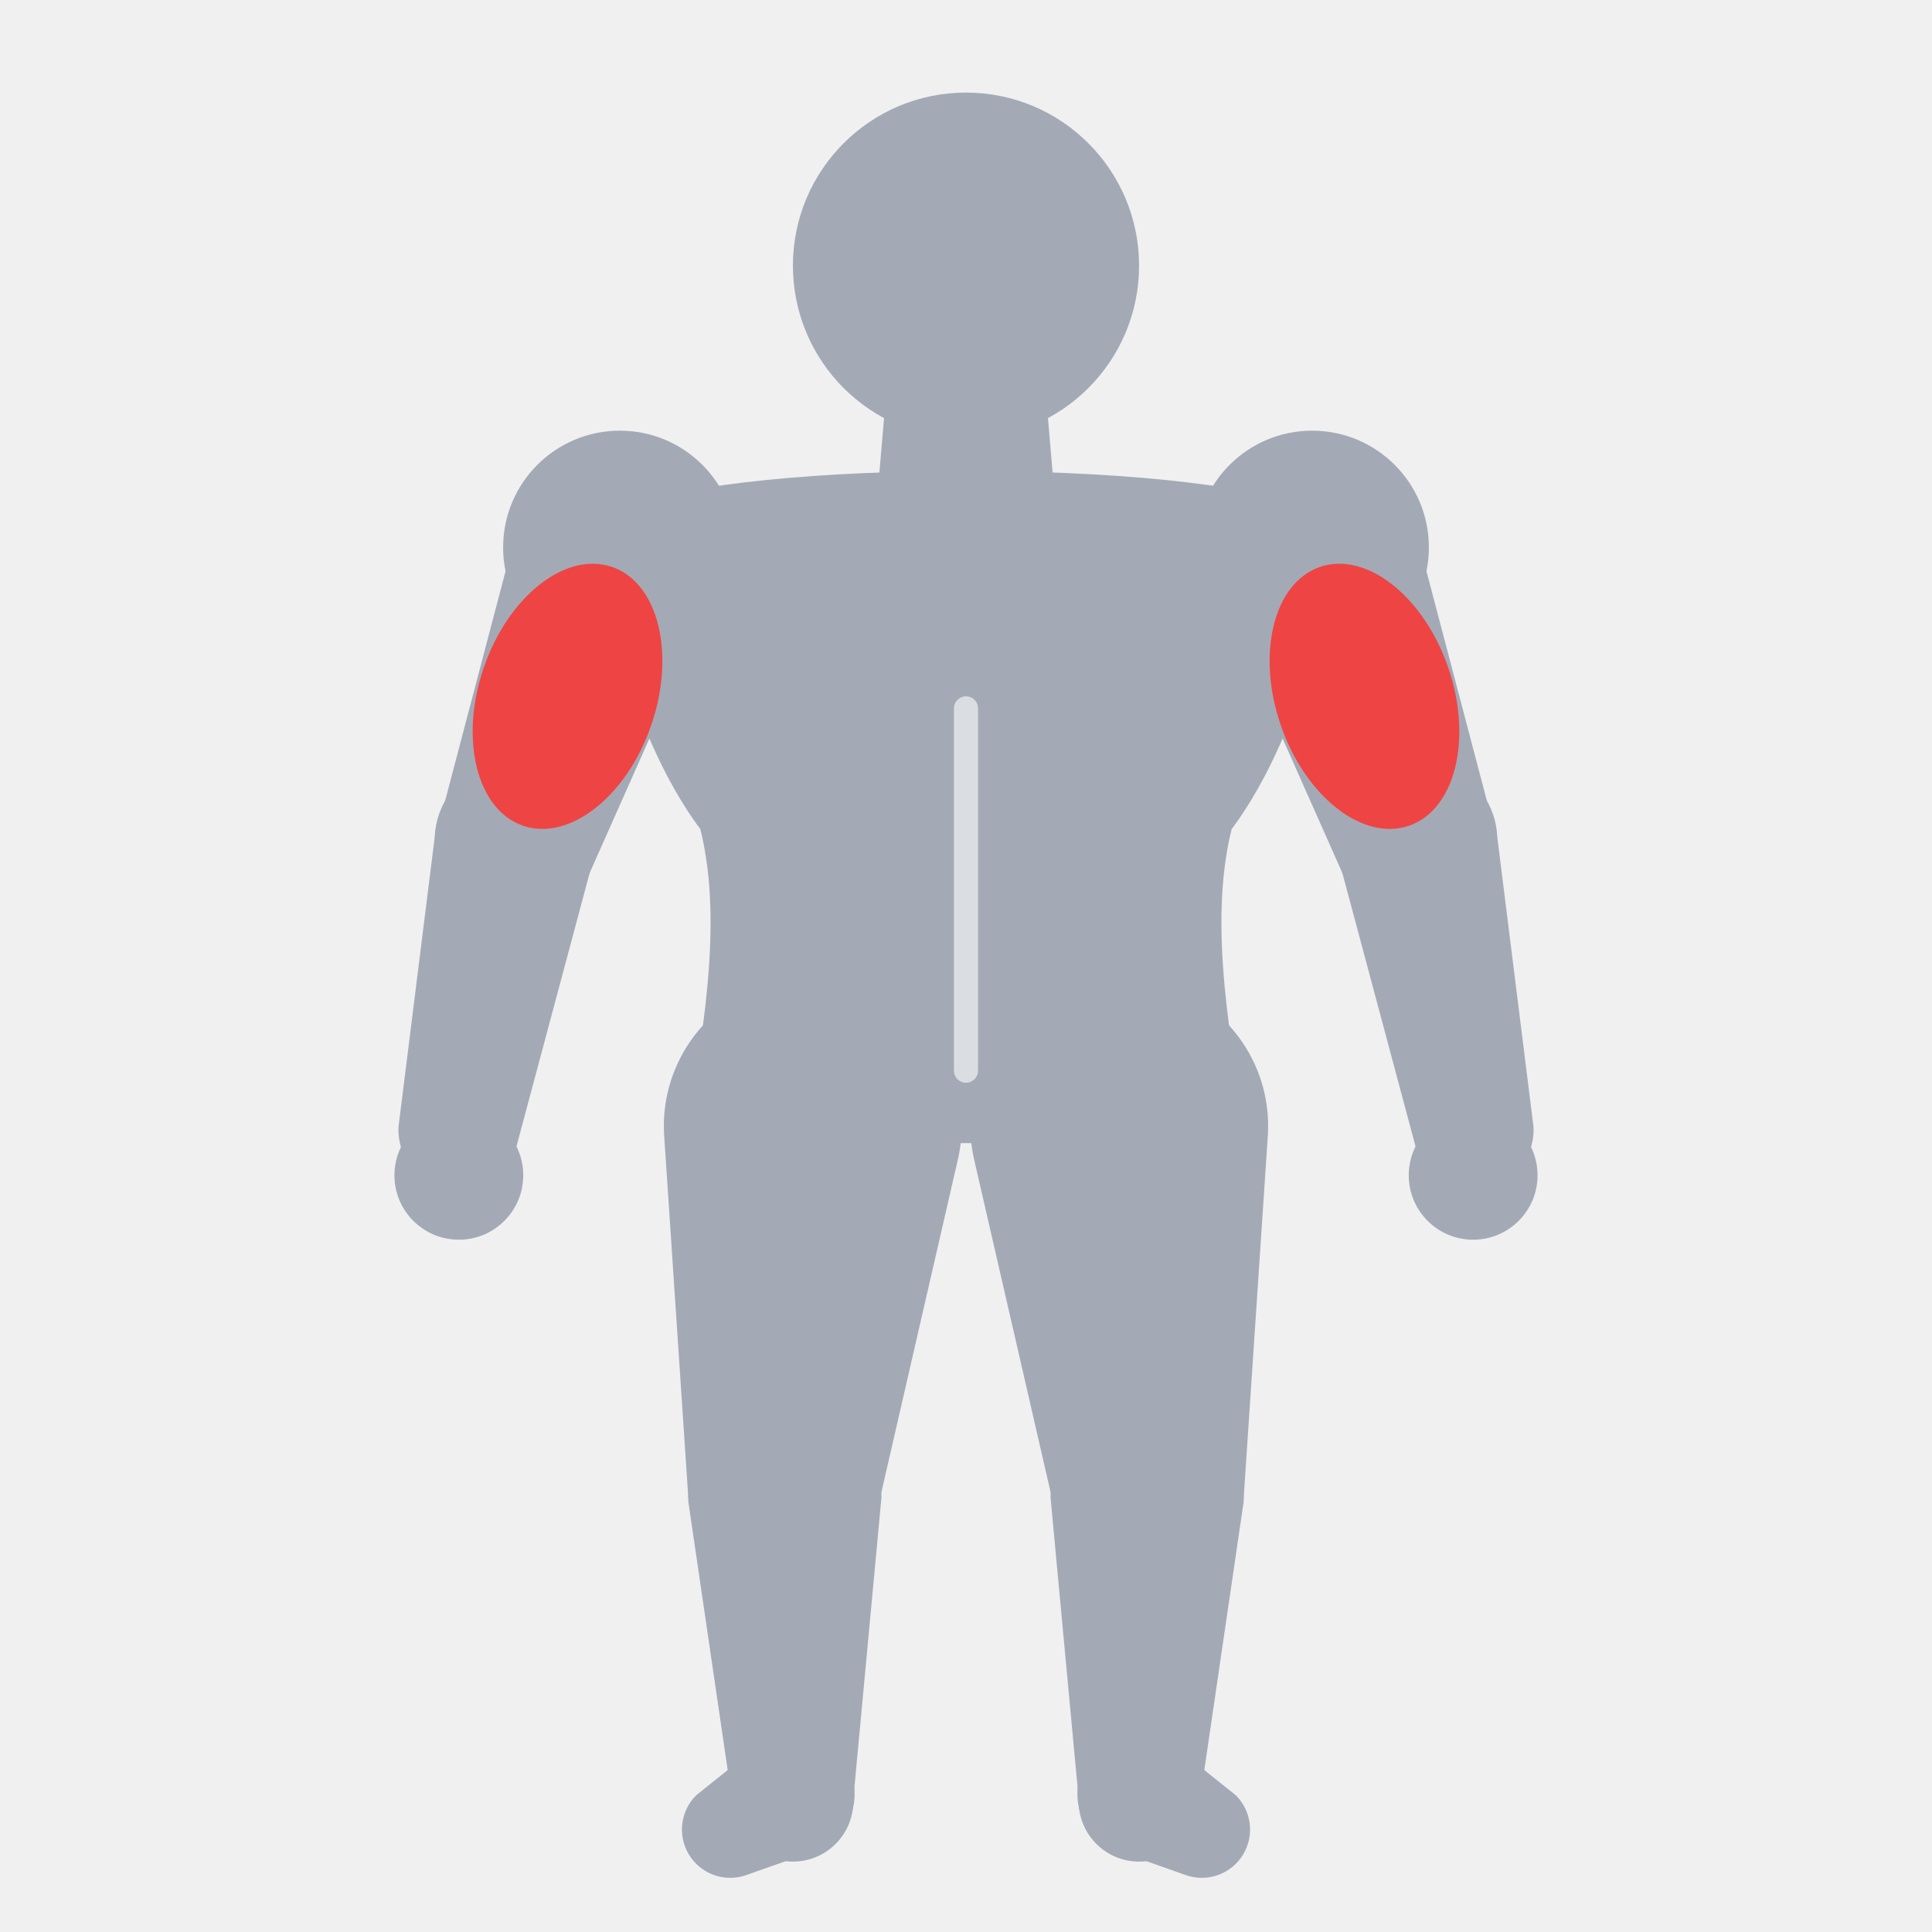
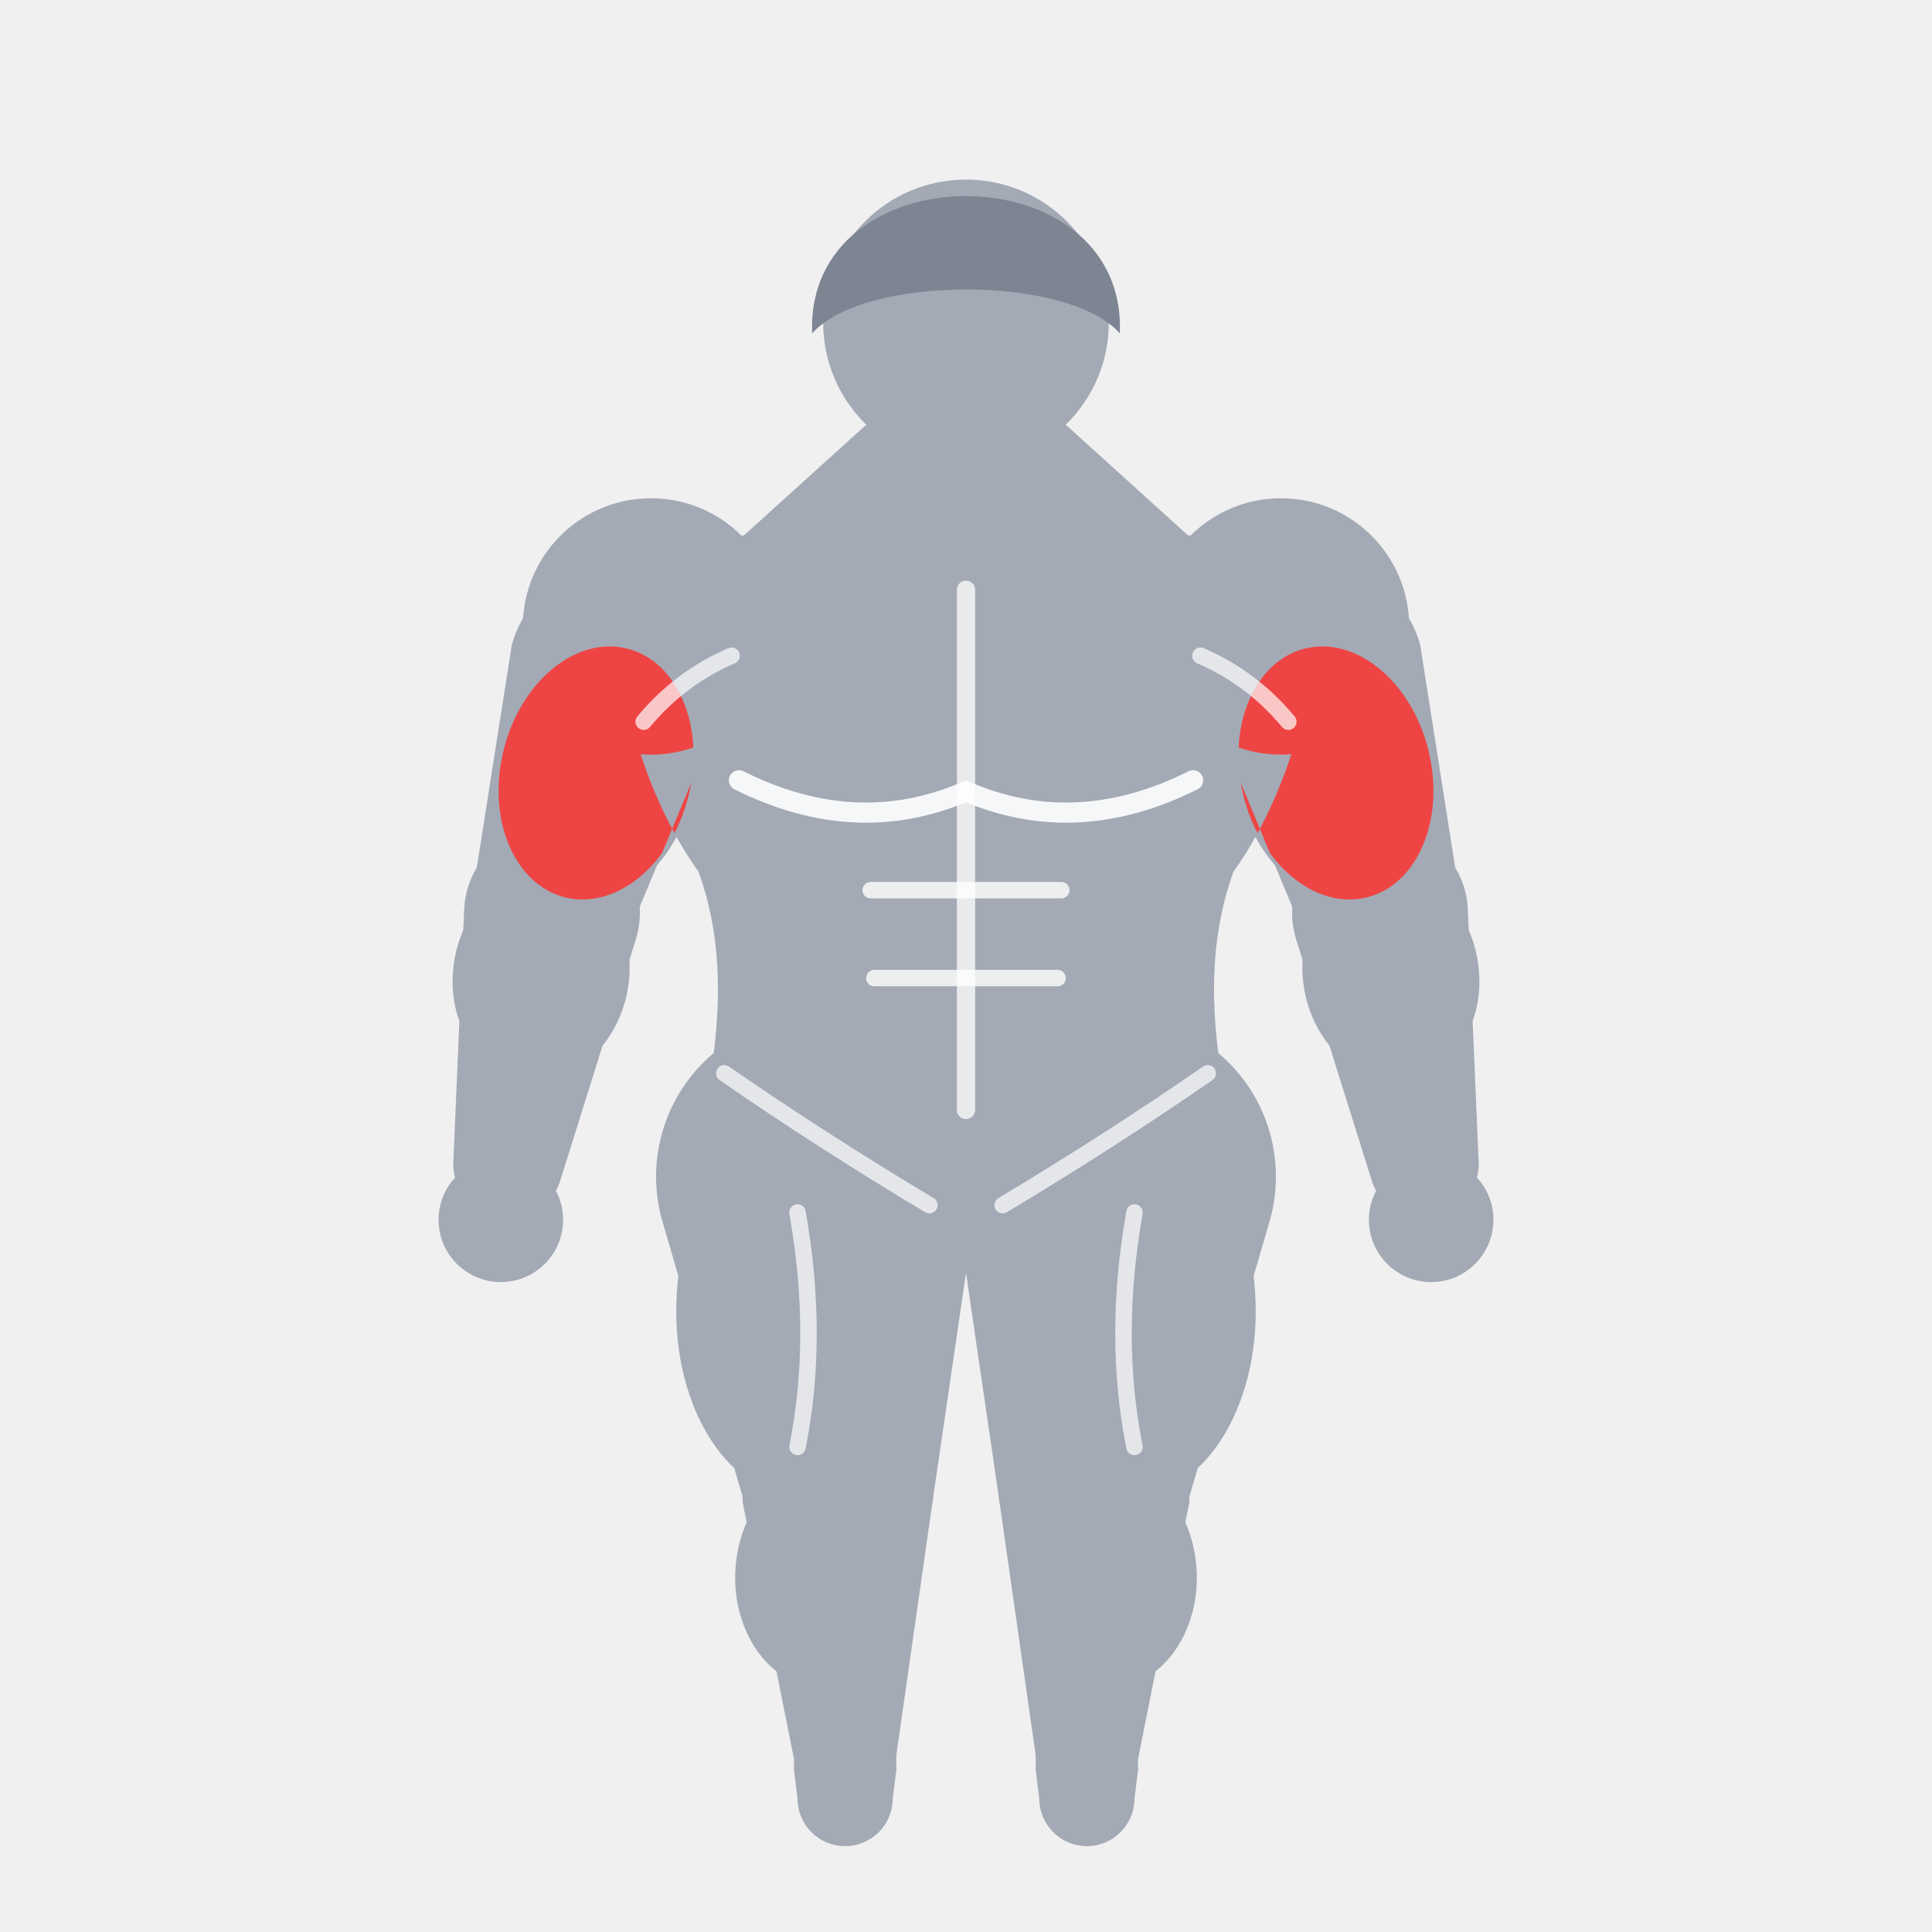
<svg xmlns="http://www.w3.org/2000/svg" viewBox="0 0 48 48" width="48" height="48">
  <defs>
    <clipPath id="k1">
-       <path d="M12.9,12.9L10.9,20.5A2 2 0 0 0 14.6,21.8L17.8,14.6A2.6 2.6 0 1 0 12.9,12.9Z" />
+       <path d="M20.1,6.1a3.9,3.9 0 1,0 7.8,0a3.9,3.9 0 1,0 -7.8,0Z" />
+       <path d="M21.6,8.6 L26.4,8.6 L30.6,12.4 L17.4,12.4Z" />
+       <path d="M15.2,12.5 C18,11.3 30,11.3 32.8,12.5 C34.2,14.2 33.1,18.6 31.3,21.1 C30.4,23.6 30.8,26.2 31.4,28.8 L16.6,28.8 C17.2,26.2 17.6,23.6 16.7,21.1 C14.9,18.6 13.8,14.2 15.2,12.5Z" />
+       <path d="M11.9,14.4a3.5,3.5 0 1,0 7,0a3.5,3.5 0 1,0 -7,0Z" />
+       <path d="M11.6,14.9L10.5,21.9A2.2 2.2 0 0 0 14.7,23L17.4,16.5A3 3 0 1 0 11.6,14.9Z" />
+       <path d="M10.3,22.1L10,29.1A1.5 1.5 0 0 0 12.9,29.6L15,22.9A2.4 2.4 0 1 0 10.3,22.1Z" />
+       <path d="M9.6,30.6a1.7,1.7 0 1,0 3.4,0a1.7,1.7 0 1,0 -3.4,0Z" />
+       <path d="M15.7,30.6L18,38.5A2.6 2.6 0 0 0 23.1,38.2L24.3,30A4.4 4.4 0 1 0 15.7,30.6Z" />
+       <path d="M17.9,38.3L19.3,45.3A1.4 1.4 0 0 0 22.1,45.2L23.1,38.2A2.6 2.6 0 1 0 17.9,38.3Z" />
+       <path d="M19.3,45.6L19.4,46.4A1.3 1.3 0 0 0 22,46.4L22.1,45.6A1.4 1.4 0 1 0 19.3,45.6Z" />
+       <path d="M29.1,14.4a3.5,3.5 0 1,0 7,0a3.5,3.5 0 1,0 -7,0Z" />
+       <path d="M30.6,16.5L33.3,23A2.2 2.2 0 0 0 37.5,21.9L36.4,14.9A3 3 0 1 0 30.6,16.5Z" />
+       <path d="M33,22.9L35.1,29.6A1.5 1.5 0 0 0 38,29.1L37.7,22.1A2.4 2.4 0 1 0 33,22.9Z" />
+       <path d="M35,30.6a1.7,1.7 0 1,0 3.4,0a1.7,1.7 0 1,0 -3.4,0Z" />
+       <path d="M23.7,30L24.9,38.2A2.6 2.6 0 0 0 30,38.5L32.3,30.6A4.4 4.4 0 1 0 23.7,30Z" />
+       <path d="M24.9,38.2L25.9,45.2A1.4 1.4 0 0 0 28.7,45.3L30.1,38.3A2.6 2.6 0 1 0 24.9,38.2Z" />
+       <path d="M25.9,45.6L26,46.4A1.3 1.3 0 0 0 28.6,46.4L28.7,45.6A1.4 1.4 0 1 0 25.9,45.6Z" />
    </clipPath>
    <clipPath id="k2">
-       <path d="M30.2,14.6L33.4,21.8A2 2 0 0 0 37.1,20.5L35.1,12.9A2.6 2.6 0 1 0 30.2,14.6Z" />
+       <path d="M20.1,6.1a3.9,3.9 0 1,0 7.8,0a3.9,3.9 0 1,0 -7.8,0Z" />
+       <path d="M21.6,8.6 L26.4,8.6 L30.6,12.4 L17.4,12.4Z" />
+       <path d="M15.2,12.5 C18,11.3 30,11.3 32.8,12.5 C34.2,14.2 33.1,18.6 31.3,21.1 C30.4,23.6 30.8,26.2 31.4,28.8 L16.6,28.8 C17.2,26.2 17.6,23.6 16.7,21.1 C14.9,18.6 13.8,14.2 15.2,12.5Z" />
+       <path d="M11.9,14.4a3.5,3.5 0 1,0 7,0a3.5,3.5 0 1,0 -7,0Z" />
+       <path d="M11.6,14.9L10.5,21.9A2.2 2.2 0 0 0 14.7,23L17.4,16.5A3 3 0 1 0 11.6,14.9Z" />
+       <path d="M10.3,22.1L10,29.1A1.5 1.5 0 0 0 12.9,29.6L15,22.9A2.4 2.4 0 1 0 10.3,22.1Z" />
+       <path d="M9.6,30.6a1.7,1.7 0 1,0 3.4,0a1.7,1.7 0 1,0 -3.4,0Z" />
+       <path d="M15.7,30.6L18,38.5A2.6 2.6 0 0 0 23.1,38.2L24.3,30A4.4 4.4 0 1 0 15.7,30.6Z" />
+       <path d="M17.9,38.3L19.3,45.3A1.4 1.4 0 0 0 22.1,45.2L23.1,38.2A2.6 2.6 0 1 0 17.9,38.3Z" />
+       <path d="M19.3,45.6L19.4,46.4A1.3 1.3 0 0 0 22,46.4L22.1,45.6A1.4 1.4 0 1 0 19.3,45.6Z" />
+       <path d="M29.1,14.4a3.5,3.5 0 1,0 7,0a3.5,3.5 0 1,0 -7,0Z" />
+       <path d="M30.6,16.5L33.3,23A2.2 2.2 0 0 0 37.5,21.9L36.4,14.9A3 3 0 1 0 30.6,16.5Z" />
+       <path d="M33,22.9L35.1,29.6A1.5 1.5 0 0 0 38,29.1L37.7,22.1A2.4 2.4 0 1 0 33,22.9Z" />
+       <path d="M35,30.6a1.7,1.7 0 1,0 3.4,0a1.7,1.7 0 1,0 -3.4,0Z" />
+       <path d="M23.7,30L24.9,38.2A2.6 2.6 0 0 0 30,38.5L32.3,30.6A4.4 4.4 0 1 0 23.7,30Z" />
+       <path d="M24.9,38.2L25.9,45.2A1.4 1.4 0 0 0 28.7,45.3L30.1,38.3A2.6 2.6 0 1 0 24.9,38.2Z" />
+       <path d="M25.9,45.6L26,46.4A1.3 1.3 0 0 0 28.6,46.4L28.7,45.6A1.4 1.4 0 1 0 25.9,45.6Z" />
    </clipPath>
  </defs>
-   <path d="M19.7,6.6a4.3,4.3 0 1,0 8.6,0a4.3,4.3 0 1,0 -8.6,0Z" fill="#a3aab5" />
-   <path d="M22.1,8.8L21.8,12.3A2.2 2.2 0 1 0 26.2,12.3L25.9,8.8A1.9 1.9 0 0 0 22.1,8.8Z" fill="#a3aab5" />
-   <path d="M15.6,12.6 C18.5,11.4 29.5,11.4 32.4,12.6 C33.6,13.6 32.4,18.2 30.6,20.6 C30,23 30.6,26 31,28.4 L17,28.4 C17.4,26 18,23 17.4,20.6 C15.6,18.2 14.4,13.6 15.6,12.6Z" fill="#a3aab5" />
-   <path d="M12.5,13.6a2.9,2.9 0 1,0 5.8,0a2.9,2.9 0 1,0 -5.8,0Z" fill="#a3aab5" />
-   <path d="M12.9,12.9L10.9,20.5A2 2 0 0 0 14.6,21.8L17.8,14.6A2.6 2.6 0 1 0 12.9,12.9Z" fill="#a3aab5" />
-   <path d="M10.8,20.8L9.9,28A1.5 1.5 0 0 0 12.8,28.6L14.7,21.5A2 2 0 1 0 10.8,20.8Z" fill="#a3aab5" />
-   <path d="M9.8,29.2a1.6,1.6 0 1,0 3.2,0a1.6,1.6 0 1,0 -3.2,0Z" fill="#a3aab5" />
-   <path d="M16.5,28.2L17.1,37.2A2.4 2.4 0 0 0 21.8,37.5L23.8,28.8A3.7 3.7 0 1 0 16.5,28.2Z" fill="#a3aab5" />
-   <path d="M17.1,37.3L18.2,44.8A1.5 1.5 0 0 0 21.2,44.7L21.9,37.2A2.4 2.4 0 1 0 17.1,37.3Z" fill="#a3aab5" />
-   <path d="M18.8,43.4L17.3,44.6A1.2 1.2 0 0 0 18.5,46.6L20.2,46A1.5 1.5 0 1 0 18.8,43.4Z" fill="#a3aab5" />
-   <path d="M29.7,13.6a2.9,2.9 0 1,0 5.8,0a2.9,2.9 0 1,0 -5.8,0Z" fill="#a3aab5" />
-   <path d="M30.2,14.6L33.4,21.8A2 2 0 0 0 37.1,20.5L35.1,12.9A2.6 2.6 0 1 0 30.2,14.6Z" fill="#a3aab5" />
-   <path d="M33.3,21.5L35.2,28.6A1.5 1.5 0 0 0 38.1,28L37.2,20.8A2 2 0 1 0 33.3,21.5Z" fill="#a3aab5" />
-   <path d="M35,29.2a1.6,1.6 0 1,0 3.2,0a1.6,1.6 0 1,0 -3.2,0Z" fill="#a3aab5" />
-   <path d="M24.2,28.8L26.2,37.5A2.4 2.4 0 0 0 30.9,37.2L31.5,28.2A3.7 3.7 0 1 0 24.2,28.8Z" fill="#a3aab5" />
-   <path d="M26.1,37.2L26.8,44.7A1.5 1.5 0 0 0 29.8,44.8L30.9,37.3A2.4 2.4 0 1 0 26.1,37.2Z" fill="#a3aab5" />
-   <path d="M27.8,46L29.5,46.6A1.2 1.2 0 0 0 30.7,44.6L29.2,43.4A1.5 1.5 0 1 0 27.8,46Z" fill="#a3aab5" />
-   <g clip-path="url(#k1)">
-     <ellipse cx="14.1" cy="17.3" rx="2.2" ry="3.4" transform="rotate(19 14.1 17.3)" fill="#ef4444" />
+   <g transform="translate(24 24.3) scale(0.91) translate(-24 -24)">
+     <path d="M20.1,6.1a3.9,3.9 0 1,0 7.8,0a3.9,3.9 0 1,0 -7.8,0Z" fill="#a3aab5" />
+     <path d="M21.6,8.6 L26.4,8.6 L30.6,12.4 L17.4,12.4Z" fill="#a3aab5" />
+     <path d="M15.2,12.5 C18,11.3 30,11.3 32.8,12.5 C34.2,14.2 33.1,18.6 31.3,21.1 C30.4,23.6 30.8,26.2 31.4,28.8 L16.6,28.8 C17.2,26.2 17.6,23.6 16.7,21.1 C14.9,18.6 13.8,14.2 15.2,12.5Z" fill="#a3aab5" />
+     <path d="M11.9,14.4a3.5,3.5 0 1,0 7,0a3.5,3.5 0 1,0 -7,0Z" fill="#a3aab5" />
+     <path d="M11.6,14.9L10.5,21.9A2.2 2.2 0 0 0 14.7,23L17.4,16.5A3 3 0 1 0 11.6,14.9Z" fill="#a3aab5" />
+     <path d="M10.3,22.1L10,29.1A1.5 1.5 0 0 0 12.9,29.6L15,22.9A2.4 2.4 0 1 0 10.3,22.1Z" fill="#a3aab5" />
+     <path d="M9.6,30.6a1.7,1.7 0 1,0 3.4,0a1.7,1.7 0 1,0 -3.4,0Z" fill="#a3aab5" />
+     <path d="M15.7,30.6L18,38.5A2.6 2.6 0 0 0 23.1,38.2L24.3,30A4.4 4.4 0 1 0 15.7,30.6Z" fill="#a3aab5" />
+     <path d="M17.9,38.3L19.3,45.3A1.4 1.4 0 0 0 22.1,45.2L23.1,38.2A2.6 2.6 0 1 0 17.9,38.3Z" fill="#a3aab5" />
+     <path d="M19.3,45.6L19.4,46.4A1.3 1.3 0 0 0 22,46.4L22.1,45.6A1.4 1.4 0 1 0 19.3,45.6Z" fill="#a3aab5" />
+     <path d="M29.1,14.4a3.5,3.5 0 1,0 7,0a3.5,3.5 0 1,0 -7,0Z" fill="#a3aab5" />
+     <path d="M30.6,16.5L33.3,23A2.2 2.2 0 0 0 37.5,21.9L36.4,14.9A3 3 0 1 0 30.6,16.5Z" fill="#a3aab5" />
+     <path d="M33,22.9L35.1,29.6A1.5 1.5 0 0 0 38,29.1L37.7,22.1A2.4 2.4 0 1 0 33,22.9Z" fill="#a3aab5" />
+     <path d="M35,30.6a1.7,1.7 0 1,0 3.4,0a1.7,1.7 0 1,0 -3.4,0Z" fill="#a3aab5" />
+     <path d="M23.7,30L24.9,38.2A2.6 2.6 0 0 0 30,38.5L32.3,30.6A4.4 4.4 0 1 0 23.7,30Z" fill="#a3aab5" />
+     <path d="M24.9,38.2L25.9,45.2A1.4 1.4 0 0 0 28.7,45.3L30.1,38.3A2.6 2.6 0 1 0 24.9,38.2Z" fill="#a3aab5" />
+     <path d="M25.9,45.6L26,46.4A1.3 1.3 0 0 0 28.6,46.4L28.7,45.6A1.4 1.4 0 1 0 25.9,45.6Z" fill="#a3aab5" />
+     <ellipse cx="13.9" cy="18.4" rx="2.7" ry="3.6" transform="rotate(14 13.9 18.4)" fill="#a3aab5" />
+     <ellipse cx="12.4" cy="23.9" rx="2.4" ry="2.9" transform="rotate(10 12.4 23.9)" fill="#a3aab5" />
+     <ellipse cx="19.8" cy="32.8" rx="3.7" ry="5.4" transform="rotate(4 19.8 32.8)" fill="#a3aab5" />
+     <ellipse cx="20.2" cy="40.3" rx="2.5" ry="3.1" transform="rotate(3 20.2 40.3)" fill="#a3aab5" />
+     <ellipse cx="34.1" cy="18.4" rx="2.7" ry="3.6" transform="rotate(-14 34.1 18.4)" fill="#a3aab5" />
+     <ellipse cx="35.6" cy="23.9" rx="2.4" ry="2.9" transform="rotate(-10 35.6 23.9)" fill="#a3aab5" />
+     <ellipse cx="28.2" cy="32.8" rx="3.7" ry="5.4" transform="rotate(-4 28.2 32.8)" fill="#a3aab5" />
+     <ellipse cx="27.8" cy="40.3" rx="2.5" ry="3.1" transform="rotate(-3 27.8 40.3)" fill="#a3aab5" />
+     <path d="M19.8,6.4 C19.6,1.4 28.4,1.4 28.2,6.4 C26.8,4.8 21.2,4.8 19.8,6.4Z" fill="#7d8592" />
+     <g clip-path="url(#k1)">
+       <ellipse cx="13.9" cy="18.4" rx="2.6" ry="3.5" transform="rotate(14 13.9 18.4)" fill="#ef4444" />
+     </g>
+     <g clip-path="url(#k2)">
+       <ellipse cx="34.1" cy="18.4" rx="2.6" ry="3.5" transform="rotate(-14 34.1 18.4)" fill="#ef4444" />
+     </g>
+     <path d="M17.8,18.6 Q21,20.2 24,18.9 Q27,20.2 30.2,18.6" fill="none" stroke="#ffffff" stroke-width="0.55" stroke-linecap="round" opacity="0.9" />
+     <path d="M24,13.4 V27.6" fill="none" stroke="#ffffff" stroke-width="0.5" stroke-linecap="round" opacity="0.75" />
+     <path d="M21.4,21.6 H26.6 M21.5,24 H26.5" fill="none" stroke="#ffffff" stroke-width="0.45" stroke-linecap="round" opacity="0.8" />
+     <path d="M17.4,26.6 Q20,28.4 23,30.2 M30.6,26.6 Q28,28.4 25,30.2" fill="none" stroke="#ffffff" stroke-width="0.45" stroke-linecap="round" opacity="0.7" />
+     <path d="M19.4,30.4 Q20.0,33.8 19.4,36.8" fill="none" stroke="#ffffff" stroke-width="0.45" stroke-linecap="round" opacity="0.7" />
+     <path d="M28.6,30.4 Q28.0,33.8 28.6,36.8" fill="none" stroke="#ffffff" stroke-width="0.45" stroke-linecap="round" opacity="0.7" />
+     <path d="M15.2,17 Q16.2,15.8 17.6,15.2 M32.8,17 Q31.8,15.8 30.4,15.2" fill="none" stroke="#ffffff" stroke-width="0.45" stroke-linecap="round" opacity="0.7" />
  </g>
-   <g clip-path="url(#k2)">
-     <ellipse cx="33.9" cy="17.3" rx="2.2" ry="3.4" transform="rotate(-19 33.9 17.3)" fill="#ef4444" />
-   </g>
-   <path d="M24,17.6 V26.6" stroke="#ffffff" stroke-width="0.6" stroke-linecap="round" opacity="0.6" />
</svg>
